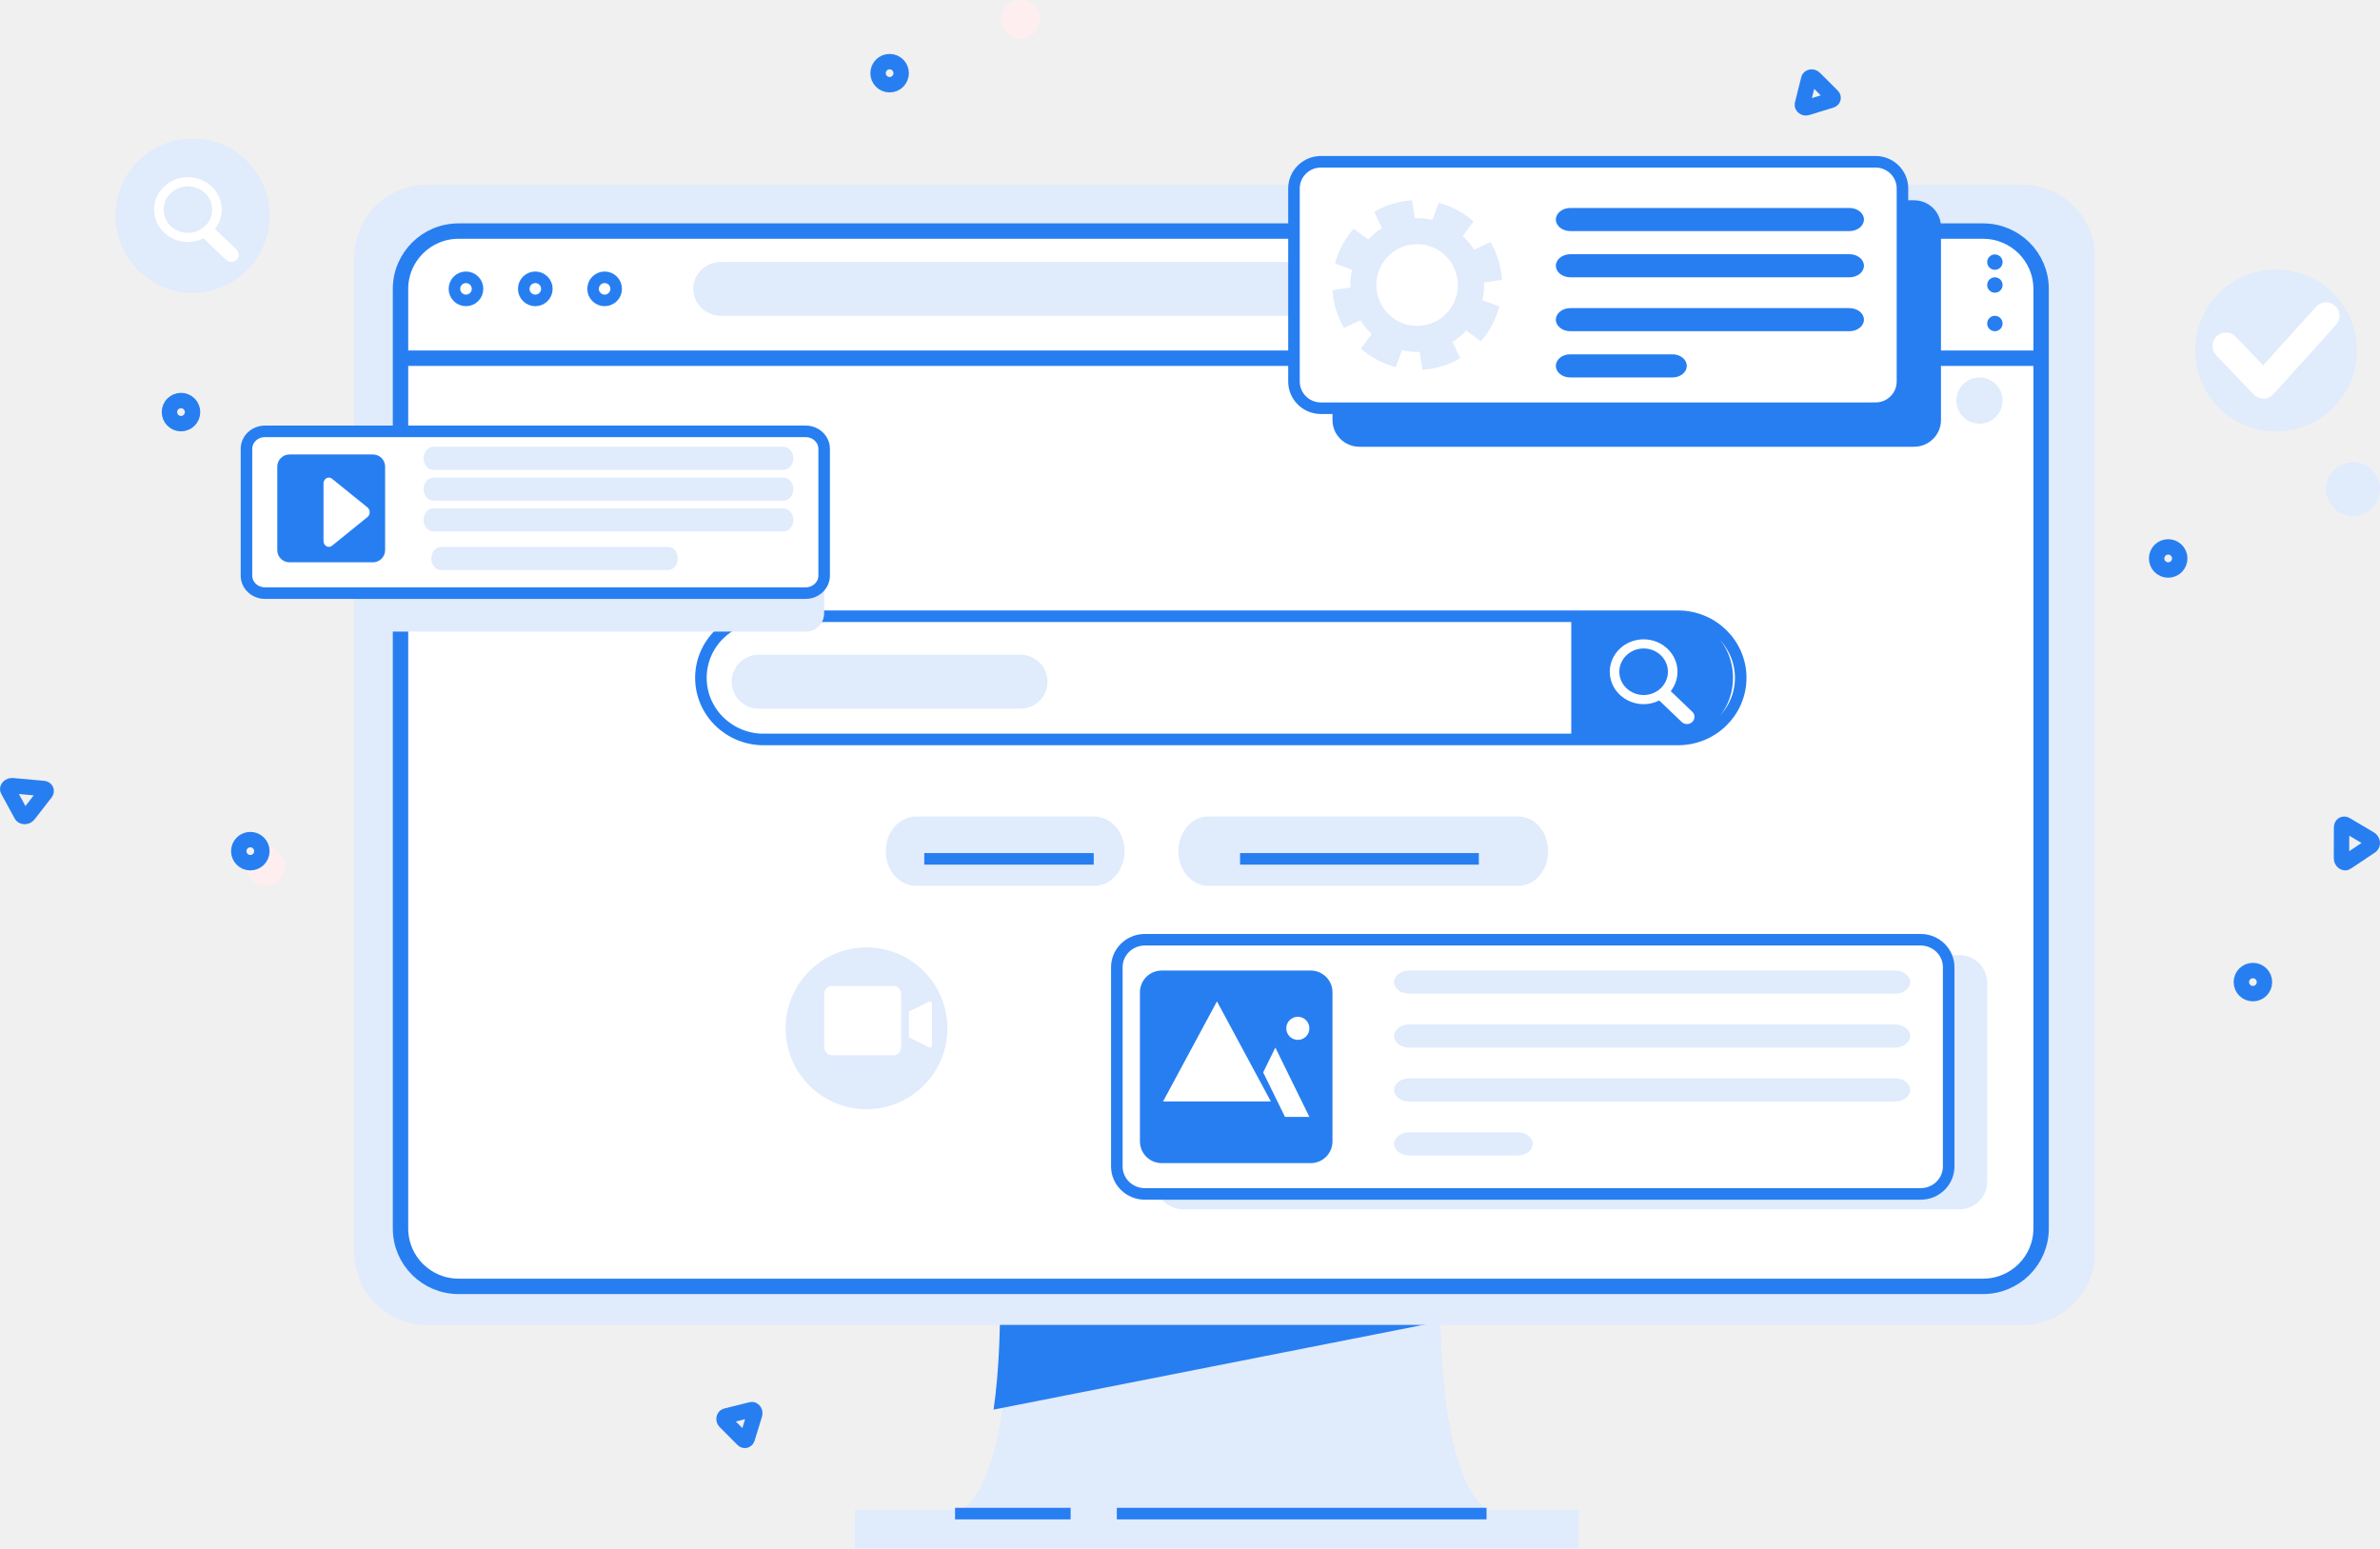
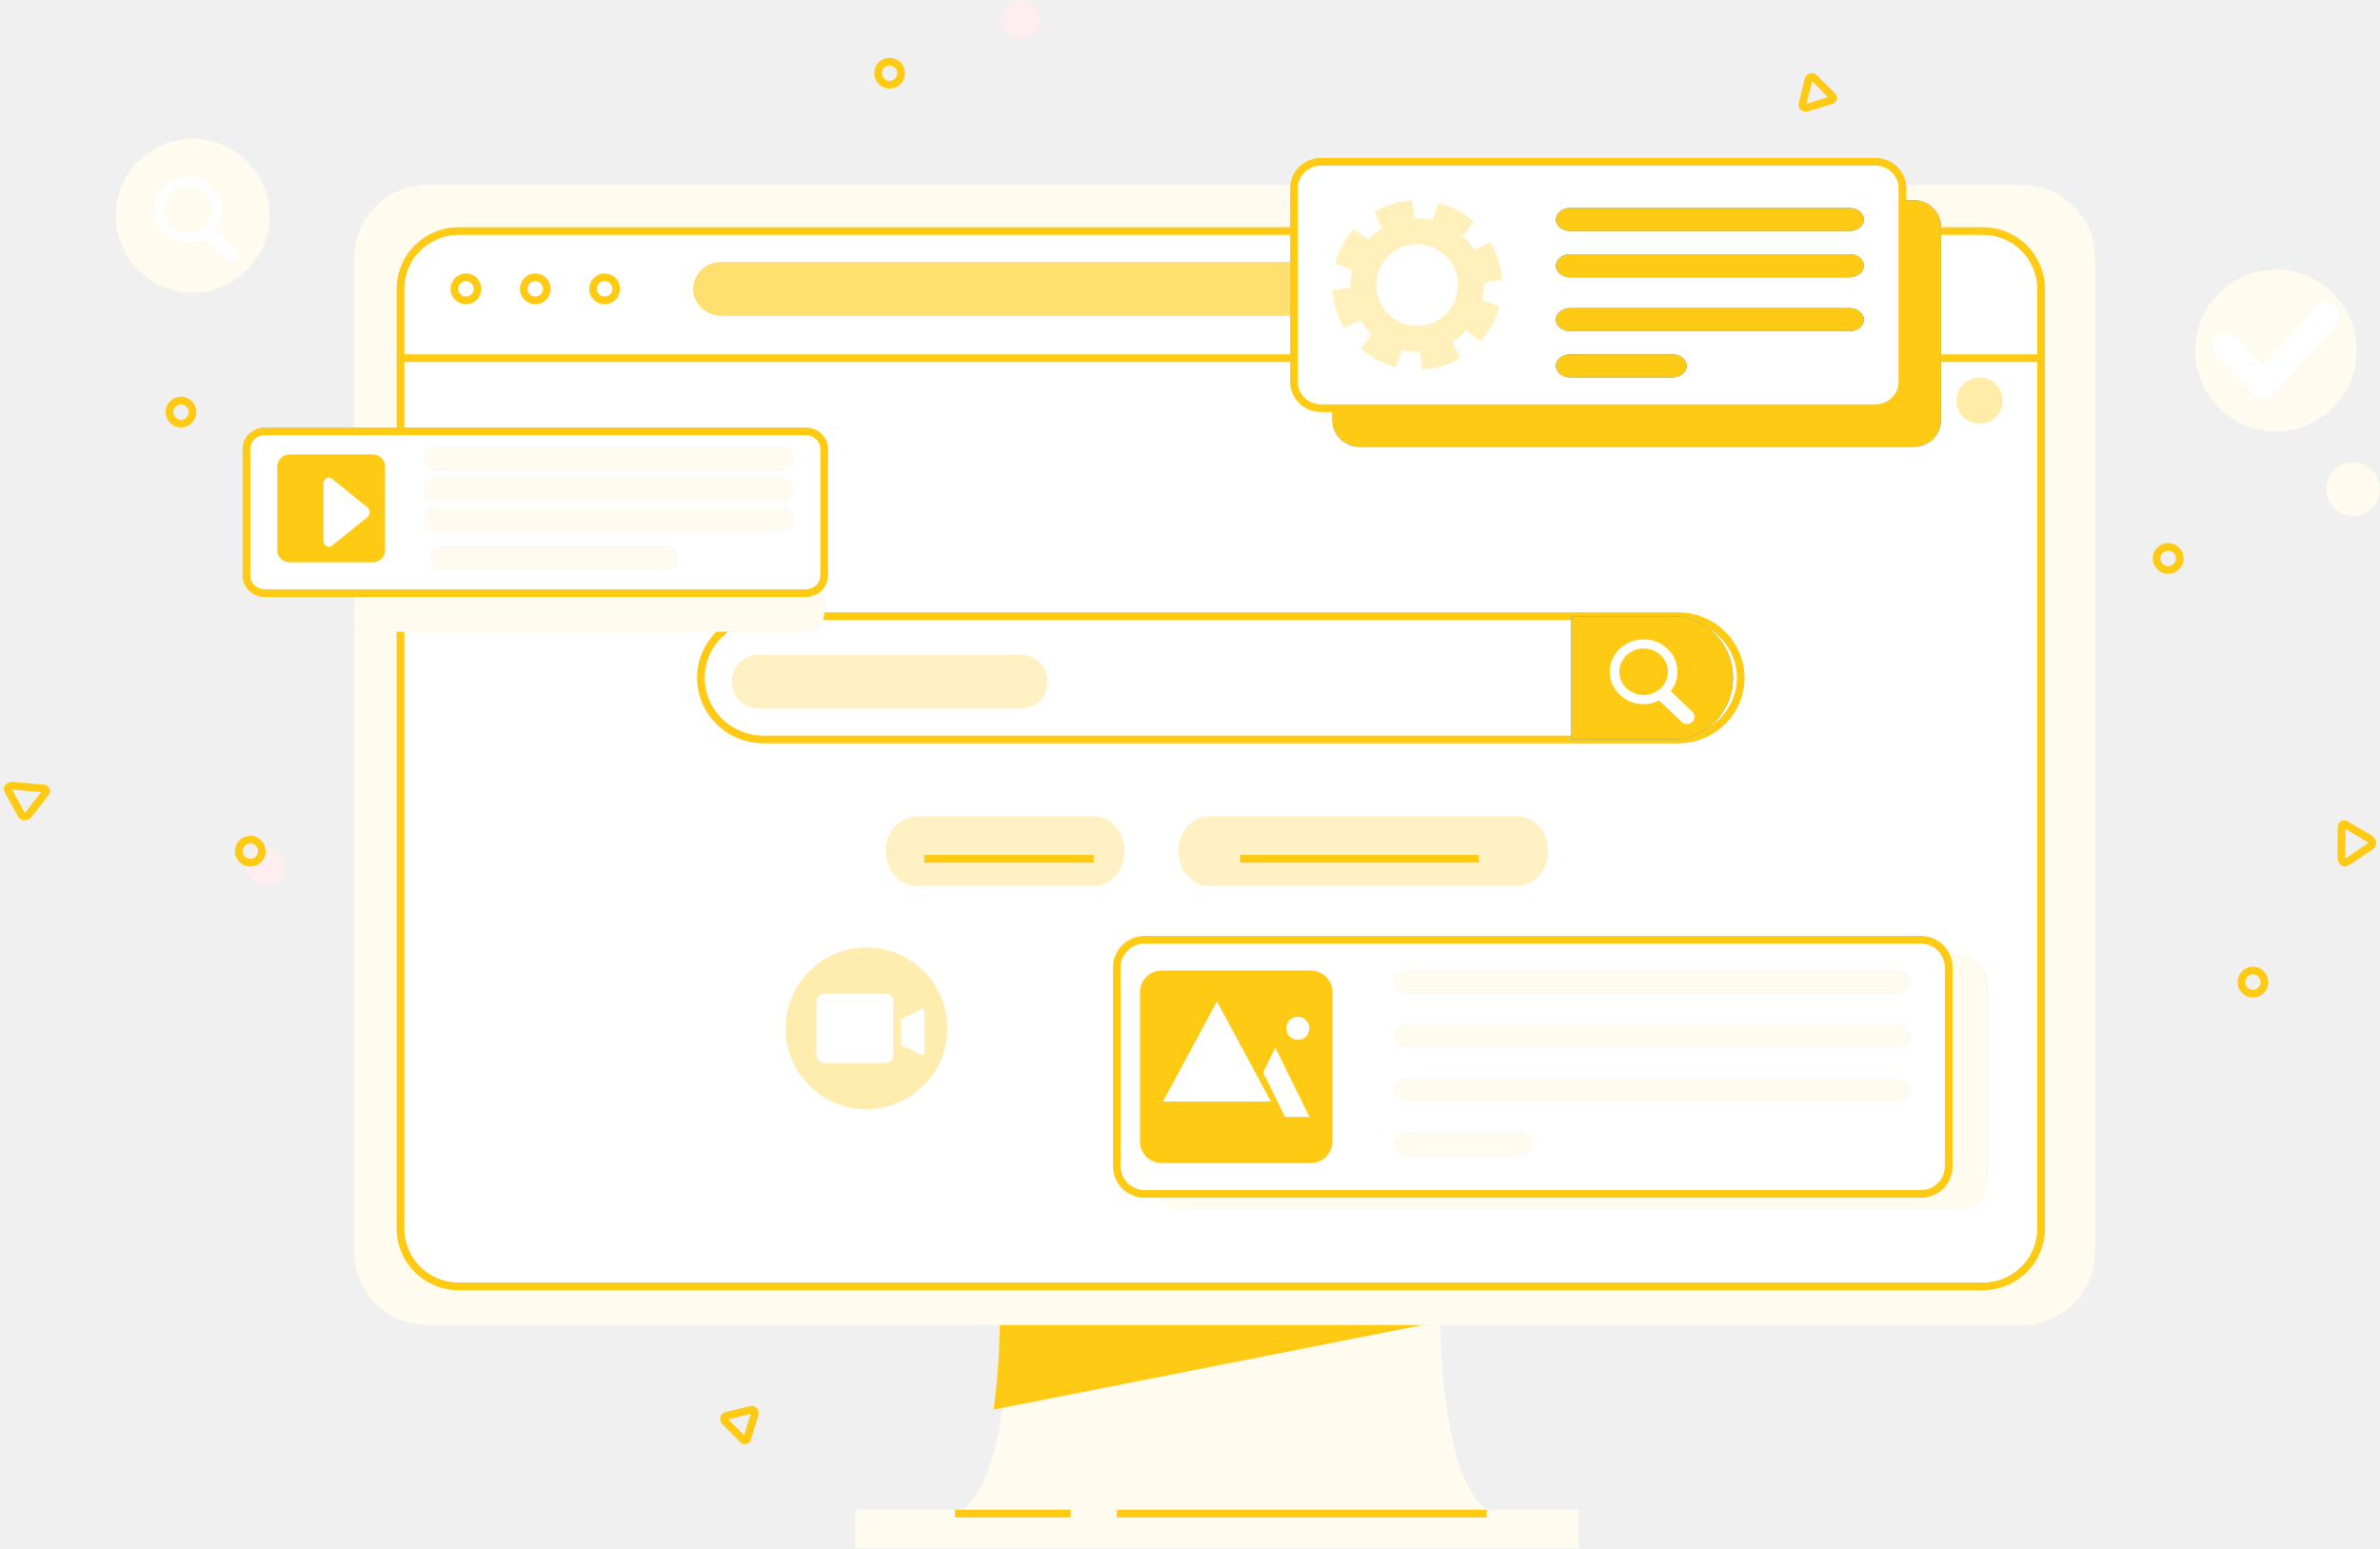
- <svg xmlns="http://www.w3.org/2000/svg" width="309" height="201">
+ <svg xmlns="http://www.w3.org/2000/svg" xmlns:xlink="http://www.w3.org/1999/xlink" width="309" height="201">
+   <defs>
+     <path d="M186.178 161h-56.356s2.337 36-8.822 36h74c-11.159 0-8.822-36-8.822-36" id="a" />
+     <path d="M261.57 172H54.43c-5.208 0-9.43-4.213-9.43-9.41V33.41c0-5.197 4.222-9.41 9.43-9.41h207.14c5.208 0 9.43 4.213 9.43 9.41v129.18c0 5.197-4.222 9.41-9.43 9.41" id="b" />
+     <path d="M203 80v16h13.159c4.33 0 7.841-3.581 7.841-8 0-4.418-3.51-8-7.841-8H203z" id="c" />
+     <path id="d" d="M110 201h94v-5h-94z" />
+     <path d="M103.635 60H45v22h58.635A2.372 2.372 0 00106 79.622V62.378A2.371 2.371 0 00103.635 60" id="e" />
+     <path d="M253.358 157H152.642c-2.012 0-3.642-1.597-3.642-3.567v-25.866c0-1.97 1.63-3.567 3.642-3.567h100.716c2.012 0 3.642 1.596 3.642 3.567v25.866c0 1.97-1.63 3.567-3.642 3.567" id="f" />
+     <path d="M245.06 136h-63.12c-1.07 0-1.94-.672-1.94-1.5s.87-1.5 1.94-1.5h63.12c1.071 0 1.94.672 1.94 1.5s-.869 1.5-1.94 1.5" id="g" />
+     <path d="M245.06 143h-63.12c-1.07 0-1.94-.672-1.94-1.5 0-.829.87-1.5 1.94-1.5h63.12c1.071 0 1.94.671 1.94 1.5 0 .828-.869 1.5-1.94 1.5" id="h" />
+     <path d="M245.06 129h-63.12c-1.07 0-1.94-.672-1.94-1.5s.87-1.5 1.94-1.5h63.12c1.071 0 1.94.672 1.94 1.5s-.869 1.5-1.94 1.5" id="i" />
+     <path d="M196.043 150h-14.086c-1.08 0-1.957-.672-1.957-1.5 0-.829.876-1.5 1.957-1.5h14.086c1.08 0 1.957.671 1.957 1.5 0 .828-.876 1.5-1.957 1.5" id="j" />
+     <path d="M247.496 58h-71.992C173.57 58 172 56.452 172 54.541V29.458c0-1.91 1.57-3.458 3.504-3.458h71.992c1.935 0 3.504 1.548 3.504 3.458v25.083c0 1.91-1.569 3.459-3.504 3.459" id="k" />
+     <path d="M239.114 36h-36.228c-1.042 0-1.886-.672-1.886-1.5s.844-1.5 1.886-1.5h36.228c1.042 0 1.886.672 1.886 1.5s-.844 1.5-1.886 1.5" id="l" />
+     <path d="M239.114 43h-36.228c-1.042 0-1.886-.672-1.886-1.5s.844-1.5 1.886-1.5h36.228c1.042 0 1.886.672 1.886 1.5s-.844 1.5-1.886 1.5" id="m" />
+     <path d="M239.114 30h-36.228c-1.042 0-1.886-.672-1.886-1.5 0-.829.844-1.5 1.886-1.5h36.228c1.042 0 1.886.671 1.886 1.5 0 .828-.844 1.5-1.886 1.5" id="n" />
+     <path d="M216.152 49h-13.304c-1.021 0-1.848-.672-1.848-1.5s.827-1.5 1.848-1.5h13.304c1.02 0 1.848.672 1.848 1.5s-.827 1.5-1.848 1.5" id="o" />
+     <path d="M100.72 65H55.28c-.707 0-1.28-.672-1.28-1.5s.573-1.5 1.28-1.5h45.44c.707 0 1.28.672 1.28 1.5s-.573 1.5-1.28 1.5" id="p" />
+     <path d="M100.72 69H55.28c-.707 0-1.28-.671-1.28-1.5 0-.828.573-1.5 1.28-1.5h45.44c.707 0 1.28.672 1.28 1.5 0 .829-.573 1.5-1.28 1.5" id="q" />
+     <path d="M100.72 61H55.28c-.707 0-1.28-.671-1.28-1.5 0-.828.573-1.5 1.28-1.5h45.44c.707 0 1.28.672 1.28 1.5 0 .829-.573 1.5-1.28 1.5" id="r" />
+     <path d="M85.744 74H56.256C55.562 74 55 73.328 55 72.5s.562-1.5 1.256-1.5h29.488c.694 0 1.256.672 1.256 1.5s-.562 1.5-1.256 1.5" id="s" />
+     <path d="M308 63.5a3.5 3.5 0 11-7 0 3.5 3.5 0 017 0" id="t" />
+     <path d="M34 28c0 5.523-4.477 10-10 10s-10-4.477-10-10 4.477-10 10-10 10 4.477 10 10" id="u" />
+     <path d="M305 45.5c0 5.799-4.7 10.5-10.5 10.5S284 51.299 284 45.5 288.7 35 294.5 35 305 39.701 305 45.5" id="v" />
+   </defs>
  <g fill="none" fill-rule="evenodd">
-     <path d="M187.178 161h-56.356s2.337 36-8.822 36h74c-11.159 0-8.822-36-8.822-36" fill="#E0EBFC" />
-     <path d="M129 183l56.82-11.203c-.104-5.54.18-9.797.18-9.797h-56.36s.752 11.264-.64 21" fill="#277EF1" />
-     <path d="M262.57 172H55.43c-5.208 0-9.43-4.213-9.43-9.41V33.41c0-5.197 4.222-9.41 9.43-9.41h207.14c5.208 0 9.43 4.213 9.43 9.41v129.18c0 5.197-4.222 9.41-9.43 9.41" fill="#E0EBFC" />
+     <g transform="translate(1)">
+       <use fill="#E0EBFC" xlink:href="#a" />
+       <use fill="#FFFBEE" xlink:href="#a" />
+     </g>
+     <path d="M129 183l56.82-11.203c-.104-5.54.18-9.797.18-9.797h-56.36s.752 11.264-.64 21" fill="#FFCA13" />
+     <g transform="translate(1)">
+       <use fill="#E0EBFC" xlink:href="#b" />
+       <use fill="#FFFBEE" xlink:href="#b" />
+     </g>
    <path d="M257.46 167H59.54c-4.164 0-7.54-3.36-7.54-7.508V37.508C52 33.36 55.376 30 59.54 30h197.92c4.164 0 7.54 3.361 7.54 7.508v121.984c0 4.147-3.376 7.508-7.54 7.508" fill="#FFF" />
-     <path d="M257.46 167H59.54c-4.164 0-7.54-3.36-7.54-7.508V37.508C52 33.36 55.376 30 59.54 30h197.92c4.164 0 7.54 3.361 7.54 7.508v121.984c0 4.147-3.376 7.508-7.54 7.508zM52 46.5h213" stroke="#277EF1" stroke-width="2" />
-     <path d="M240.36 41H93.64C91.63 41 90 39.433 90 37.5s1.63-3.5 3.64-3.5h146.72c2.01 0 3.64 1.567 3.64 3.5s-1.63 3.5-3.64 3.5" fill="#E0EBFC" />
-     <path d="M62 37.5a1.5 1.5 0 11-3 0 1.5 1.5 0 013 0zM71 37.5a1.5 1.5 0 11-3 0 1.5 1.5 0 013 0zM80 37.5a1.5 1.5 0 11-3 0 1.5 1.5 0 013 0zM217.857 96H99.143C94.646 96 91 92.418 91 88s3.646-8 8.143-8h118.714c4.498 0 8.143 3.582 8.143 8s-3.645 8-8.143 8z" stroke="#277EF1" stroke-width="1.5" />
-     <path d="M217.159 80H204v16h13.159c4.33 0 7.841-3.581 7.841-8 0-4.418-3.51-8-7.841-8" fill="#277EF1" />
+     <path d="M257.46 167H59.54c-4.164 0-7.54-3.36-7.54-7.508V37.508C52 33.36 55.376 30 59.54 30h197.92c4.164 0 7.54 3.361 7.54 7.508v121.984c0 4.147-3.376 7.508-7.54 7.508zM52 46.5h213" stroke="#FFCA13" />
+     <path d="M240.36 41H93.64C91.63 41 90 39.433 90 37.5s1.63-3.5 3.64-3.5h146.72c2.01 0 3.64 1.567 3.64 3.5s-1.63 3.5-3.64 3.5" fill-opacity=".608" fill="#FFCA13" />
+     <path d="M62 37.5a1.5 1.5 0 11-3 0 1.5 1.5 0 013 0zM71 37.5a1.5 1.5 0 11-3 0 1.5 1.5 0 013 0zM80 37.5a1.5 1.5 0 11-3 0 1.5 1.5 0 013 0zM217.857 96H99.143C94.646 96 91 92.418 91 88s3.646-8 8.143-8h118.714c4.498 0 8.143 3.582 8.143 8s-3.645 8-8.143 8z" stroke="#FFCA13" />
+     <g transform="translate(1)">
+       <use fill="#277EF1" xlink:href="#c" />
+       <use fill="#FFCA13" xlink:href="#c" />
+     </g>
    <path d="M216.55 87.208c0 1.666-1.415 3.021-3.154 3.021-1.74 0-3.156-1.355-3.156-3.02 0-1.667 1.416-3.022 3.156-3.022 1.74 0 3.154 1.355 3.154 3.021m3.164 5.197l-2.799-2.68c.567-.724.876-1.61.876-2.517 0-2.32-1.972-4.208-4.395-4.208-2.424 0-4.396 1.888-4.396 4.208 0 2.321 1.972 4.209 4.396 4.209.703 0 1.4-.165 2.026-.479l2.912 2.789c.185.176.43.273.69.273.26 0 .505-.097.69-.273a.91.91 0 000-1.322" fill="#FFF" />
-     <path d="M132.494 92H98.506A3.503 3.503 0 0195 88.5c0-1.933 1.57-3.5 3.506-3.5h33.988A3.503 3.503 0 01136 88.5c0 1.933-1.57 3.5-3.506 3.5M111 201h94v-5h-94zM142.061 115H118.94c-2.175 0-3.939-2.015-3.939-4.5s1.764-4.5 3.94-4.5h23.121c2.175 0 3.939 2.015 3.939 4.5s-1.764 4.5-3.939 4.5" fill="#E0EBFC" />
-     <path d="M120 111.5h22" stroke="#277EF1" stroke-width="1.5" />
-     <path d="M197.136 115h-40.272c-2.134 0-3.864-2.015-3.864-4.5s1.73-4.5 3.864-4.5h40.272c2.134 0 3.864 2.015 3.864 4.5s-1.73 4.5-3.864 4.5" fill="#E0EBFC" />
-     <path d="M161 111.5h31M222 52.5h9M235 52.5h9" stroke="#277EF1" stroke-width="1.5" />
-     <path fill="#E0EBFC" d="M248 51h1v-1h-1zM249 51h1v-1h-1zM250 51h1v-1h-1zM248 53h1v-1h-1zM249 53h1v-1h-1zM250 53h1v-1h-1zM248 56h1v-1h-1zM249 56h1v-1h-1zM250 56h1v-1h-1zM260 52a3 3 0 11-6 0 3 3 0 016 0M104.635 60H46v22h58.635A2.372 2.372 0 00107 79.622V62.378A2.371 2.371 0 00104.635 60" />
-     <path d="M260 34a1 1 0 11-1.999.001A1 1 0 01260 34M260 37a1 1 0 11-2 0 1 1 0 012 0M260 42a1 1 0 11-2 0 1 1 0 012 0" fill="#277EF1" />
-     <path d="M193 196.5h-48M139 196.5h-15" stroke="#277EF1" stroke-width="1.5" />
-     <path d="M254.358 157H153.642c-2.012 0-3.642-1.597-3.642-3.567v-25.866c0-1.97 1.63-3.567 3.642-3.567h100.716c2.012 0 3.642 1.596 3.642 3.567v25.866c0 1.97-1.63 3.567-3.642 3.567" fill="#E0EBFC" />
+     <path d="M132.494 92H98.506A3.503 3.503 0 0195 88.5c0-1.933 1.57-3.5 3.506-3.5h33.988A3.503 3.503 0 01136 88.5c0 1.933-1.57 3.5-3.506 3.5" fill-opacity=".251" fill="#FFCA13" />
+     <g transform="translate(1)">
+       <use fill="#E0EBFC" xlink:href="#d" />
+       <use fill="#FFFBEE" xlink:href="#d" />
+     </g>
+     <path d="M142.061 115H118.94c-2.175 0-3.939-2.015-3.939-4.5s1.764-4.5 3.94-4.5h23.121c2.175 0 3.939 2.015 3.939 4.5s-1.764 4.5-3.939 4.5" fill-opacity=".251" fill="#FFCA13" />
+     <path d="M120 111.5h22" stroke="#FFCA13" />
+     <path d="M197.136 115h-40.272c-2.134 0-3.864-2.015-3.864-4.5s1.73-4.5 3.864-4.5h40.272c2.134 0 3.864 2.015 3.864 4.5s-1.73 4.5-3.864 4.5" fill-opacity=".251" fill="#FFCA13" />
+     <path d="M161 111.5h31" stroke="#FFCA13" />
+     <path d="M222 52.5h9M235 52.5h9" stroke="#277EF1" stroke-width="1.5" />
+     <path fill="#E0EBFC" d="M248 51h1v-1h-1zM249 51h1v-1h-1zM250 51h1v-1h-1zM248 53h1v-1h-1zM249 53h1v-1h-1zM250 53h1v-1h-1zM248 56h1v-1h-1zM249 56h1v-1h-1zM250 56h1v-1h-1z" />
+     <path d="M260 52a3 3 0 11-6 0 3 3 0 016 0" fill-opacity=".365" fill="#FFCA13" />
+     <g transform="translate(1)">
+       <use fill="#E0EBFC" xlink:href="#e" />
+       <use fill="#FFFBEE" xlink:href="#e" />
+     </g>
+     <path d="M193 196.5h-48M139 196.5h-15" stroke="#FFCA13" />
+     <g transform="translate(1)">
+       <use fill="#E0EBFC" xlink:href="#f" />
+       <use fill="#FFFBEE" xlink:href="#f" />
+     </g>
    <path d="M249.358 155H148.642c-2.012 0-3.642-1.597-3.642-3.567v-25.866c0-1.97 1.63-3.567 3.642-3.567h100.716c2.011 0 3.642 1.597 3.642 3.567v25.866c0 1.97-1.63 3.567-3.642 3.567" fill="#FFF" />
-     <path d="M249.358 155H148.642c-2.012 0-3.642-1.597-3.642-3.567v-25.866c0-1.97 1.63-3.567 3.642-3.567h100.716c2.011 0 3.642 1.597 3.642 3.567v25.866c0 1.97-1.63 3.567-3.642 3.567z" stroke="#277EF1" stroke-width="1.5" />
-     <path d="M246.06 136h-63.12c-1.07 0-1.94-.672-1.94-1.5s.87-1.5 1.94-1.5h63.12c1.071 0 1.94.672 1.94 1.5s-.869 1.5-1.94 1.5M246.06 143h-63.12c-1.07 0-1.94-.672-1.94-1.5 0-.829.87-1.5 1.94-1.5h63.12c1.071 0 1.94.671 1.94 1.5 0 .828-.869 1.5-1.94 1.5M246.06 129h-63.12c-1.07 0-1.94-.672-1.94-1.5s.87-1.5 1.94-1.5h63.12c1.071 0 1.94.672 1.94 1.5s-.869 1.5-1.94 1.5M197.043 150h-14.086c-1.08 0-1.957-.672-1.957-1.5 0-.829.876-1.5 1.957-1.5h14.086c1.08 0 1.957.671 1.957 1.5 0 .828-.876 1.5-1.957 1.5" fill="#E0EBFC" />
-     <path d="M170.175 151h-19.35a2.825 2.825 0 01-2.825-2.825v-19.35a2.825 2.825 0 012.825-2.825h19.35a2.825 2.825 0 012.825 2.825v19.35a2.825 2.825 0 01-2.825 2.825" fill="#277EF1" />
+     <path d="M249.358 155H148.642c-2.012 0-3.642-1.597-3.642-3.567v-25.866c0-1.97 1.63-3.567 3.642-3.567h100.716c2.011 0 3.642 1.597 3.642 3.567v25.866c0 1.97-1.63 3.567-3.642 3.567z" stroke="#FFCA13" />
+     <g transform="translate(1)">
+       <use fill="#E0EBFC" xlink:href="#g" />
+       <use fill="#FFFBEE" xlink:href="#g" />
+     </g>
+     <g transform="translate(1)">
+       <use fill="#E0EBFC" xlink:href="#h" />
+       <use fill="#FFFBEE" xlink:href="#h" />
+     </g>
+     <g transform="translate(1)">
+       <use fill="#E0EBFC" xlink:href="#i" />
+       <use fill="#FFFBEE" xlink:href="#i" />
+     </g>
+     <g transform="translate(1)">
+       <use fill="#E0EBFC" xlink:href="#j" />
+       <use fill="#FFFBEE" xlink:href="#j" />
+     </g>
+     <path d="M170.175 151h-19.35a2.825 2.825 0 01-2.825-2.825v-19.35a2.825 2.825 0 012.825-2.825h19.35a2.825 2.825 0 012.825 2.825v19.35a2.825 2.825 0 01-2.825 2.825" fill="#FFCA13" />
    <path fill="#FFF" d="M158 130l-7 13h14zM165.582 136L164 139.224l2.835 5.776H170zM170 133.5a1.5 1.5 0 11-3 0 1.5 1.5 0 013 0" />
-     <path d="M248.496 58h-71.992C174.57 58 173 56.452 173 54.541V29.458c0-1.91 1.57-3.458 3.504-3.458h71.992c1.935 0 3.504 1.548 3.504 3.458v25.083c0 1.91-1.569 3.459-3.504 3.459" fill="#277EF1" />
+     <g transform="translate(1)">
+       <use fill="#277EF1" xlink:href="#k" />
+       <use fill="#FFCA13" xlink:href="#k" />
+     </g>
    <path d="M243.497 53h-71.993C169.57 53 168 51.452 168 49.541V24.46c0-1.91 1.57-3.459 3.504-3.459h71.993c1.934 0 3.503 1.548 3.503 3.459V49.54c0 1.91-1.569 3.459-3.503 3.459" fill="#FFF" />
-     <path d="M243.497 53h-71.993C169.57 53 168 51.452 168 49.541V24.46c0-1.91 1.57-3.459 3.504-3.459h71.993c1.934 0 3.503 1.548 3.503 3.459V49.54c0 1.91-1.569 3.459-3.503 3.459z" stroke="#277EF1" stroke-width="1.5" />
-     <path d="M240.114 36h-36.228c-1.042 0-1.886-.672-1.886-1.5s.844-1.5 1.886-1.5h36.228c1.042 0 1.886.672 1.886 1.5s-.844 1.5-1.886 1.5M240.114 43h-36.228c-1.042 0-1.886-.672-1.886-1.5s.844-1.5 1.886-1.5h36.228c1.042 0 1.886.672 1.886 1.5s-.844 1.5-1.886 1.5M240.114 30h-36.228c-1.042 0-1.886-.672-1.886-1.5 0-.829.844-1.5 1.886-1.5h36.228c1.042 0 1.886.671 1.886 1.5 0 .828-.844 1.5-1.886 1.5M217.152 49h-13.304c-1.021 0-1.848-.672-1.848-1.5s.827-1.5 1.848-1.5h13.304c1.02 0 1.848.672 1.848 1.5s-.827 1.5-1.848 1.5" fill="#277EF1" />
-     <path d="M185.55 42.08a5.311 5.311 0 11-3.099-10.16 5.311 5.311 0 013.098 10.16zm9.45-5.753c-.052-.845-.2-1.696-.458-2.541a11.064 11.064 0 00-1.037-2.364l-2.124 1.002a8.612 8.612 0 00-1.472-1.786l1.393-1.893a11.076 11.076 0 00-4.526-2.411l-.793 2.212a8.627 8.627 0 00-2.304-.225L183.327 26a11.044 11.044 0 00-4.905 1.496l1.002 2.122a8.63 8.63 0 00-1.786 1.473l-1.893-1.393a11.072 11.072 0 00-2.41 4.526l2.212.793a8.627 8.627 0 00-.226 2.304l-2.321.352a11.033 11.033 0 001.495 4.905l2.123-1.002a8.63 8.63 0 001.473 1.786l-1.393 1.893a11.076 11.076 0 004.526 2.411l.793-2.212c.746.175 1.52.255 2.304.225l.352 2.321a11.017 11.017 0 004.906-1.495l-1.003-2.123a8.646 8.646 0 001.787-1.473l1.892 1.393a11.069 11.069 0 002.41-4.526l-2.211-.793a8.63 8.63 0 00.225-2.304l2.321-.352z" fill="#E0EBFC" />
+     <path d="M243.497 53h-71.993C169.57 53 168 51.452 168 49.541V24.46c0-1.91 1.57-3.459 3.504-3.459h71.993c1.934 0 3.503 1.548 3.503 3.459V49.54c0 1.91-1.569 3.459-3.503 3.459z" stroke="#FFCA13" />
+     <g transform="translate(1)">
+       <use fill="#277EF1" xlink:href="#l" />
+       <use fill="#FFCA13" xlink:href="#l" />
+     </g>
+     <g transform="translate(1)">
+       <use fill="#277EF1" xlink:href="#m" />
+       <use fill="#FFCA13" xlink:href="#m" />
+     </g>
+     <g transform="translate(1)">
+       <use fill="#277EF1" xlink:href="#n" />
+       <use fill="#FFCA13" xlink:href="#n" />
+     </g>
+     <g transform="translate(1)">
+       <use fill="#277EF1" xlink:href="#o" />
+       <use fill="#FFCA13" xlink:href="#o" />
+     </g>
+     <path d="M185.55 42.08a5.311 5.311 0 11-3.099-10.16 5.311 5.311 0 013.098 10.16zm9.45-5.753c-.052-.845-.2-1.696-.458-2.541a11.064 11.064 0 00-1.037-2.364l-2.124 1.002a8.612 8.612 0 00-1.472-1.786l1.393-1.893a11.076 11.076 0 00-4.526-2.411l-.793 2.212a8.627 8.627 0 00-2.304-.225L183.327 26a11.044 11.044 0 00-4.905 1.496l1.002 2.122a8.63 8.63 0 00-1.786 1.473l-1.893-1.393a11.072 11.072 0 00-2.41 4.526l2.212.793a8.627 8.627 0 00-.226 2.304l-2.321.352a11.033 11.033 0 001.495 4.905l2.123-1.002a8.63 8.63 0 001.473 1.786l-1.393 1.893a11.076 11.076 0 004.526 2.411l.793-2.212c.746.175 1.52.255 2.304.225l.352 2.321a11.017 11.017 0 004.906-1.495l-1.003-2.123a8.646 8.646 0 001.787-1.473l1.892 1.393a11.069 11.069 0 002.41-4.526l-2.211-.793a8.63 8.63 0 00.225-2.304l2.321-.352z" fill="#FFCA13" opacity=".285" />
    <path d="M104.599 77H34.4C33.075 77 32 75.984 32 74.73V58.27c0-1.254 1.075-2.27 2.401-2.27H104.6c1.326 0 2.401 1.016 2.401 2.27v16.46c0 1.254-1.075 2.27-2.401 2.27" fill="#FFF" />
-     <path d="M104.599 77H34.4C33.075 77 32 75.984 32 74.73V58.27c0-1.254 1.075-2.27 2.401-2.27H104.6c1.326 0 2.401 1.016 2.401 2.27v16.46c0 1.254-1.075 2.27-2.401 2.27z" stroke="#277EF1" stroke-width="1.5" />
-     <path d="M101.72 65H56.28c-.707 0-1.28-.672-1.28-1.5s.573-1.5 1.28-1.5h45.44c.707 0 1.28.672 1.28 1.5s-.573 1.5-1.28 1.5M101.72 69H56.28c-.707 0-1.28-.671-1.28-1.5 0-.828.573-1.5 1.28-1.5h45.44c.707 0 1.28.672 1.28 1.5 0 .829-.573 1.5-1.28 1.5M101.72 61H56.28c-.707 0-1.28-.671-1.28-1.5 0-.828.573-1.5 1.28-1.5h45.44c.707 0 1.28.672 1.28 1.5 0 .829-.573 1.5-1.28 1.5M86.744 74H57.256C56.562 74 56 73.328 56 72.5s.562-1.5 1.256-1.5h29.488c.694 0 1.256.672 1.256 1.5s-.562 1.5-1.256 1.5" fill="#E0EBFC" />
-     <path d="M48.418 73H37.582A1.582 1.582 0 0136 71.418V60.582c0-.873.708-1.582 1.582-1.582h10.836c.874 0 1.582.709 1.582 1.582v10.836c0 .873-.708 1.582-1.582 1.582" fill="#277EF1" />
+     <path d="M104.599 77H34.4C33.075 77 32 75.984 32 74.73V58.27c0-1.254 1.075-2.27 2.401-2.27H104.6c1.326 0 2.401 1.016 2.401 2.27v16.46c0 1.254-1.075 2.27-2.401 2.27z" stroke="#FFCA13" />
+     <g transform="translate(1)">
+       <use fill="#E0EBFC" xlink:href="#p" />
+       <use fill="#FFFBEE" xlink:href="#p" />
+     </g>
+     <g transform="translate(1)">
+       <use fill="#E0EBFC" xlink:href="#q" />
+       <use fill="#FFFBEE" xlink:href="#q" />
+     </g>
+     <g transform="translate(1)">
+       <use fill="#E0EBFC" xlink:href="#r" />
+       <use fill="#FFFBEE" xlink:href="#r" />
+     </g>
+     <g transform="translate(1)">
+       <use fill="#E0EBFC" xlink:href="#s" />
+       <use fill="#FFFBEE" xlink:href="#s" />
+     </g>
+     <path d="M48.418 73H37.582A1.582 1.582 0 0136 71.418V60.582c0-.873.708-1.582 1.582-1.582h10.836c.874 0 1.582.709 1.582 1.582v10.836c0 .873-.708 1.582-1.582 1.582" fill="#FFCA13" />
    <path d="M42 62.771v7.458c0 .63.646.993 1.106.621l4.609-3.728c.38-.308.38-.936 0-1.244l-4.609-3.728c-.46-.372-1.106-.009-1.106.621" fill="#FFF" />
    <path d="M37 112.5a2.5 2.5 0 11-5 0 2.5 2.5 0 015 0" fill="#FFEEF0" />
-     <path d="M309 63.5a3.5 3.5 0 11-7 0 3.5 3.5 0 017 0" fill="#E0EBFC" />
+     <g transform="translate(1)">
+       <use fill="#E0EBFC" xlink:href="#t" />
+       <use fill="#FFFBEE" xlink:href="#t" />
+     </g>
    <path d="M135 2.5a2.5 2.5 0 11-5 0 2.5 2.5 0 015 0" fill="#FFEEF0" />
-     <path d="M34 110.5a1.5 1.5 0 11-3 0 1.5 1.5 0 013 0zM117 9.5a1.5 1.5 0 11-3 0 1.5 1.5 0 013 0zM25 53.5a1.5 1.5 0 11-3 0 1.5 1.5 0 013 0zM283 72.5a1.5 1.5 0 11-3 0 1.5 1.5 0 013 0zM294 127.5a1.5 1.5 0 11-3 0 1.5 1.5 0 013 0z" stroke="#277EF1" stroke-width="2" />
-     <path d="M35 28c0 5.523-4.477 10-10 10s-10-4.477-10-10 4.477-10 10-10 10 4.477 10 10" fill="#E0EBFC" />
+     <path d="M34 110.5a1.5 1.5 0 11-3 0 1.5 1.5 0 013 0zM117 9.5a1.5 1.5 0 11-3 0 1.5 1.5 0 013 0zM25 53.5a1.5 1.5 0 11-3 0 1.5 1.5 0 013 0zM283 72.5a1.5 1.5 0 11-3 0 1.5 1.5 0 013 0zM294 127.5a1.5 1.5 0 11-3 0 1.5 1.5 0 013 0z" stroke="#FFCA13" />
+     <g transform="translate(1)">
+       <use fill="#E0EBFC" xlink:href="#u" />
+       <use fill="#FFFBEE" xlink:href="#u" />
+     </g>
    <path d="M27.55 27.208c0 1.666-1.415 3.021-3.154 3.021-1.74 0-3.156-1.355-3.156-3.02 0-1.666 1.416-3.021 3.156-3.021 1.74 0 3.155 1.355 3.155 3.02m3.163 5.197l-2.798-2.68c.566-.724.875-1.61.875-2.517 0-2.32-1.972-4.208-4.395-4.208C21.972 23 20 24.888 20 27.208c0 2.32 1.972 4.209 4.396 4.209.703 0 1.4-.166 2.026-.479l2.912 2.788c.185.177.43.274.69.274.26 0 .505-.097.69-.274a.909.909 0 000-1.321" fill="#FFF" />
-     <path d="M234.832 10.253l-.823 3.29c-.07.278.275.533.59.436l3.154-.968c.26-.08.33-.358.137-.549l-2.331-2.321c-.233-.232-.658-.166-.727.112zM97.542 183.01l-3.29.824c-.277.07-.343.494-.111.727l2.323 2.33c.192.191.469.122.548-.138l.967-3.155c.097-.314-.159-.659-.437-.589zM1.035 102.573l1.763 3.233c.149.273.67.254.893-.032l2.23-2.872c.183-.237.035-.51-.295-.539l-3.991-.36c-.398-.037-.749.297-.6.57zM304.645 111.948l3.187-2.13c.27-.18.203-.696-.114-.884l-3.174-1.878c-.262-.155-.53.025-.532.355L304 111.42c-.001.4.376.708.645.529z" stroke="#277EF1" stroke-width="2" />
-     <path d="M123 133.5c0 5.799-4.7 10.5-10.5 10.5s-10.5-4.701-10.5-10.5 4.7-10.5 10.5-10.5 10.5 4.701 10.5 10.5" fill="#E0EBFC" />
-     <path d="M116.044 137h-8.088c-.528 0-.956-.496-.956-1.109v-6.783c0-.612.428-1.108.956-1.108h8.088c.528 0 .956.496.956 1.108v6.783c0 .613-.428 1.109-.956 1.109M120.633 135.974L118 134.67v-3.342l2.633-1.303c.17-.084.367.045.367.242v5.464c0 .196-.197.326-.367.242" fill="#FFF" />
-     <path d="M306 45.5c0 5.799-4.7 10.5-10.5 10.5S285 51.299 285 45.5 289.7 35 295.5 35 306 39.701 306 45.5" fill="#E0EBFC" />
+     <path d="M234.832 10.253l-.823 3.29c-.07.278.275.533.59.436l3.154-.968c.26-.08.33-.358.137-.549l-2.331-2.321c-.233-.232-.658-.166-.727.112zM97.542 183.01l-3.29.824c-.277.07-.343.494-.111.727l2.323 2.33c.192.191.469.122.548-.138l.967-3.155c.097-.314-.159-.659-.437-.589zM1.035 102.573l1.763 3.233c.149.273.67.254.893-.032l2.23-2.872c.183-.237.035-.51-.295-.539l-3.991-.36c-.398-.037-.749.297-.6.57zM304.645 111.948l3.187-2.13c.27-.18.203-.696-.114-.884l-3.174-1.878c-.262-.155-.53.025-.532.355L304 111.42c-.001.4.376.708.645.529z" stroke="#FFCA13" />
+     <path d="M123 133.5c0 5.799-4.7 10.5-10.5 10.5s-10.5-4.701-10.5-10.5 4.7-10.5 10.5-10.5 10.5 4.701 10.5 10.5" fill-opacity=".337" fill="#FFCA13" />
+     <path d="M115.044 138h-8.088c-.528 0-.956-.496-.956-1.109v-6.783c0-.612.428-1.108.956-1.108h8.088c.528 0 .956.496.956 1.108v6.783c0 .613-.428 1.109-.956 1.109M119.633 136.974L117 135.67v-3.342l2.633-1.303c.17-.084.367.045.367.242v5.464c0 .196-.197.326-.367.242" fill="#FFF" />
+     <g transform="translate(1)">
+       <use fill="#E0EBFC" xlink:href="#v" />
+       <use fill="#FFFBEE" xlink:href="#v" />
+     </g>
    <path stroke="#FFF" stroke-width="3.5" stroke-linecap="round" stroke-linejoin="round" d="M289 44.92l4.862 5.08L302 41" />
  </g>
</svg>
